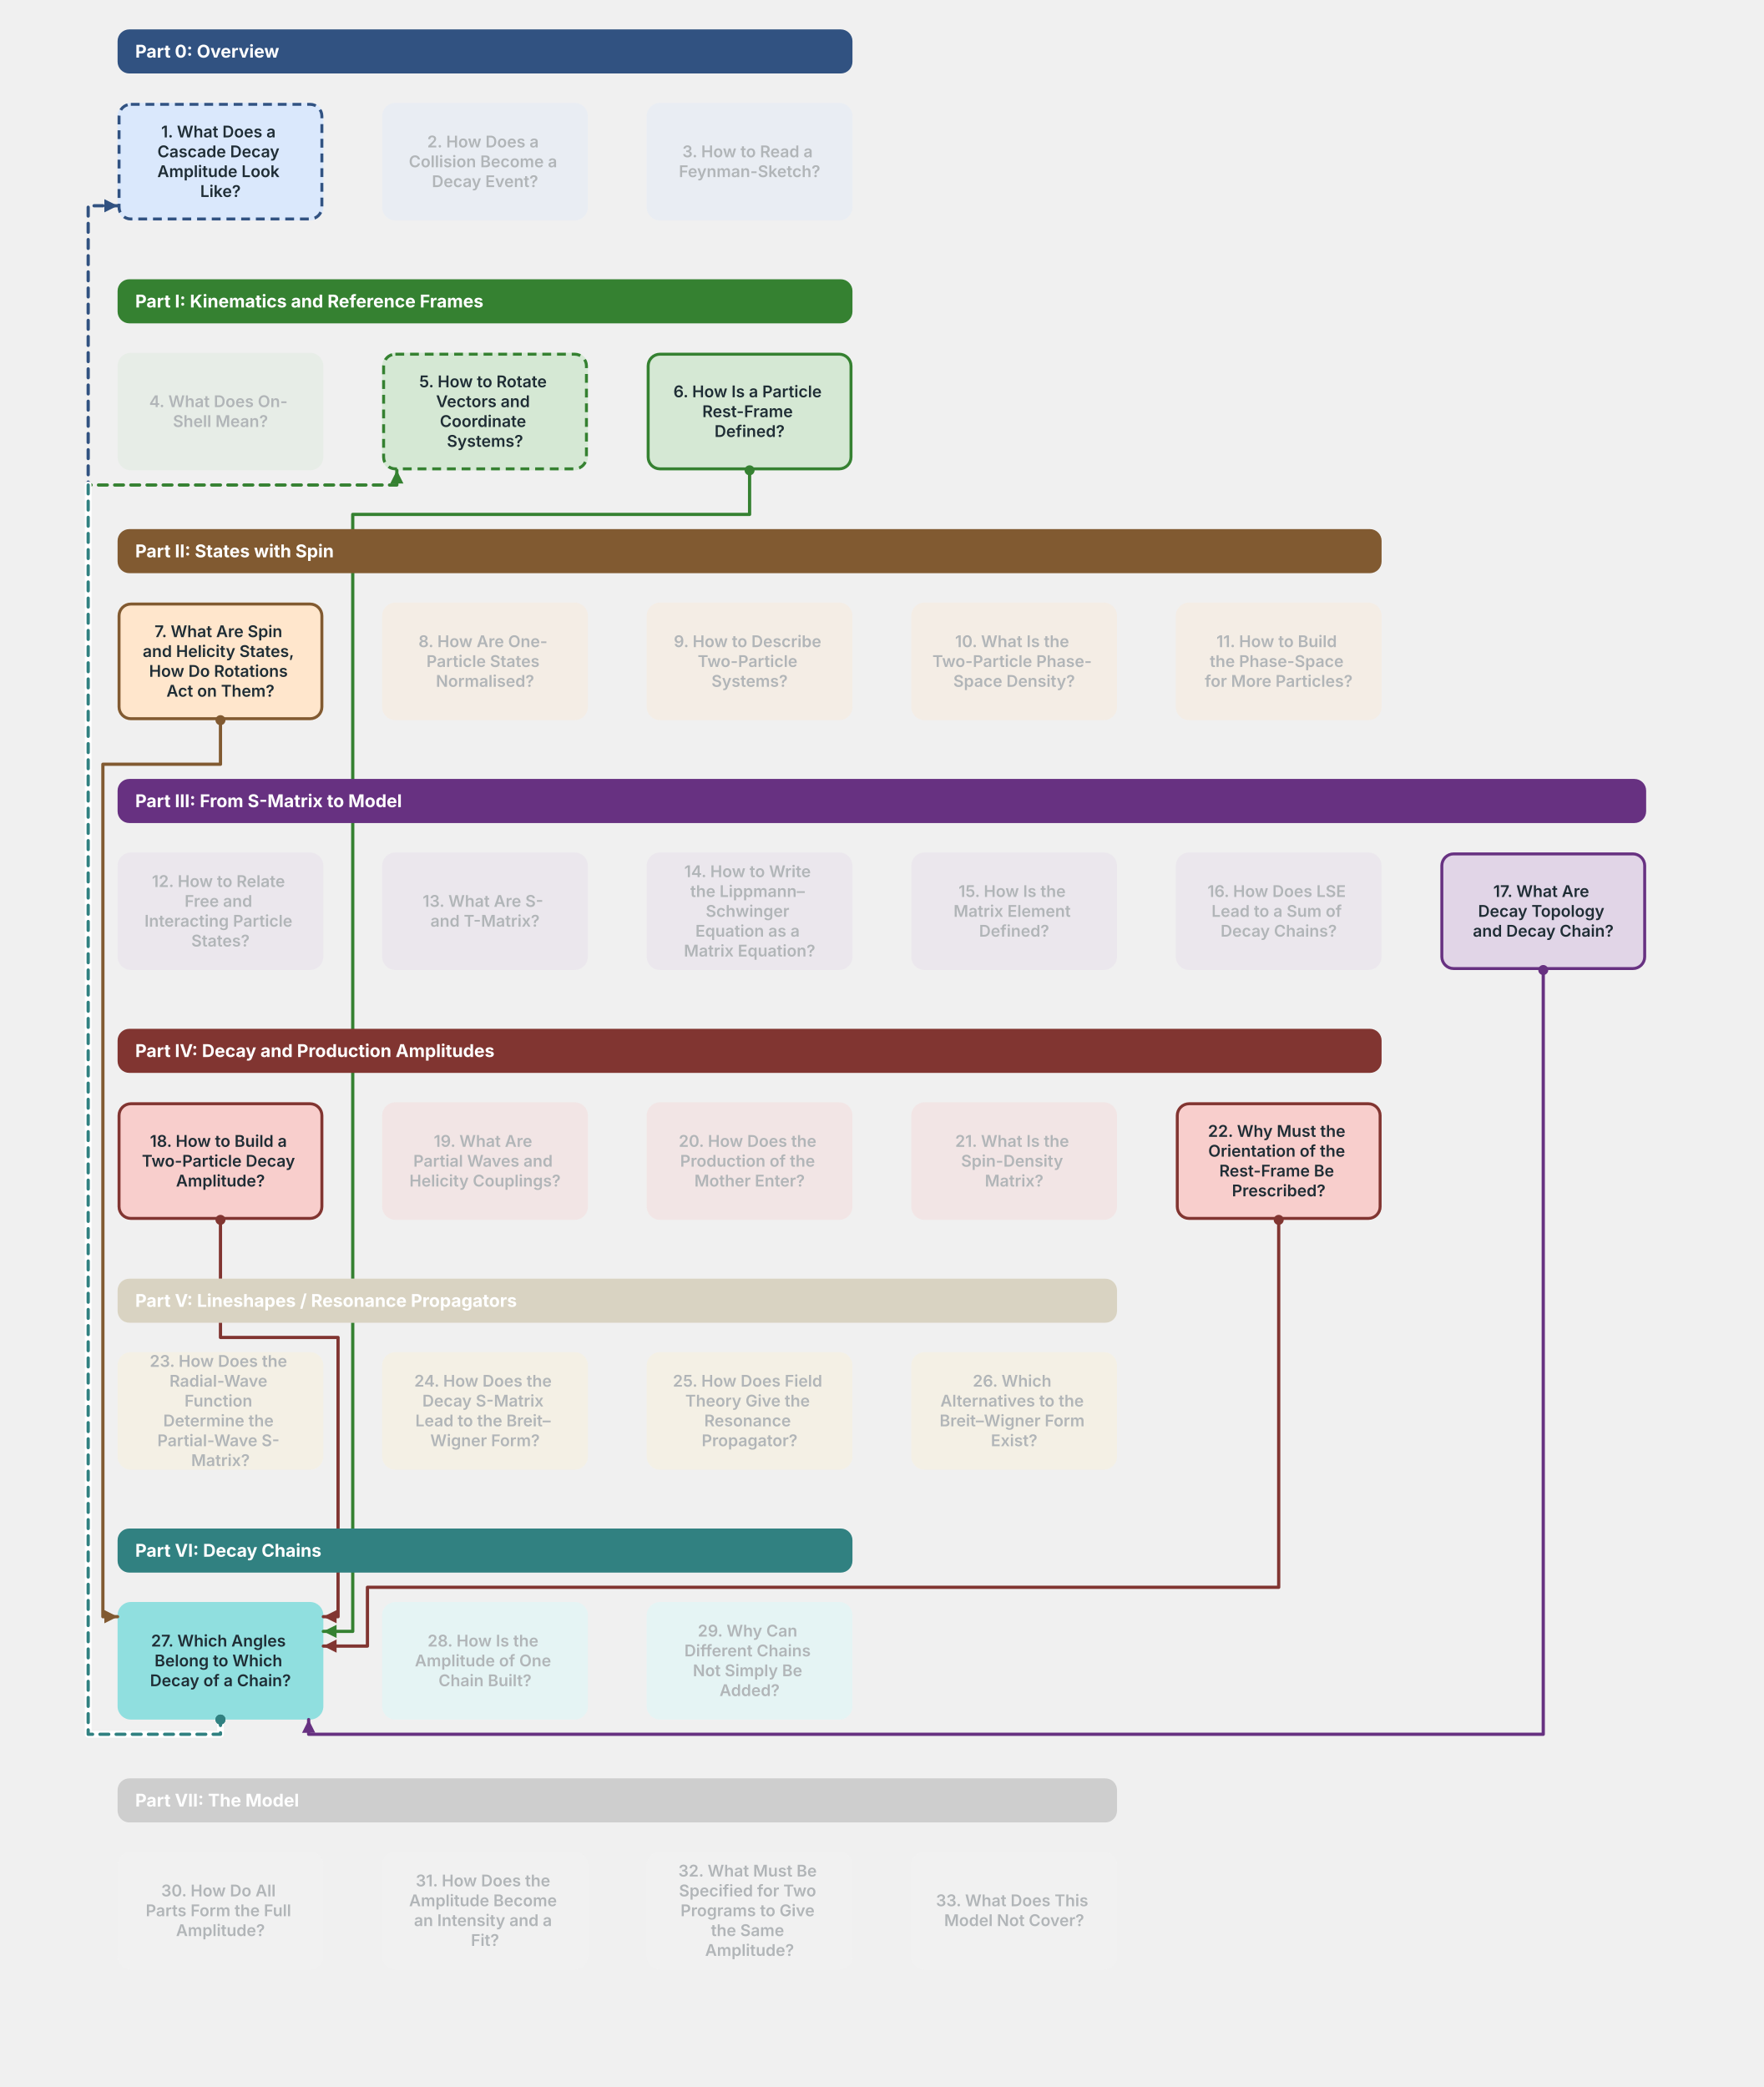
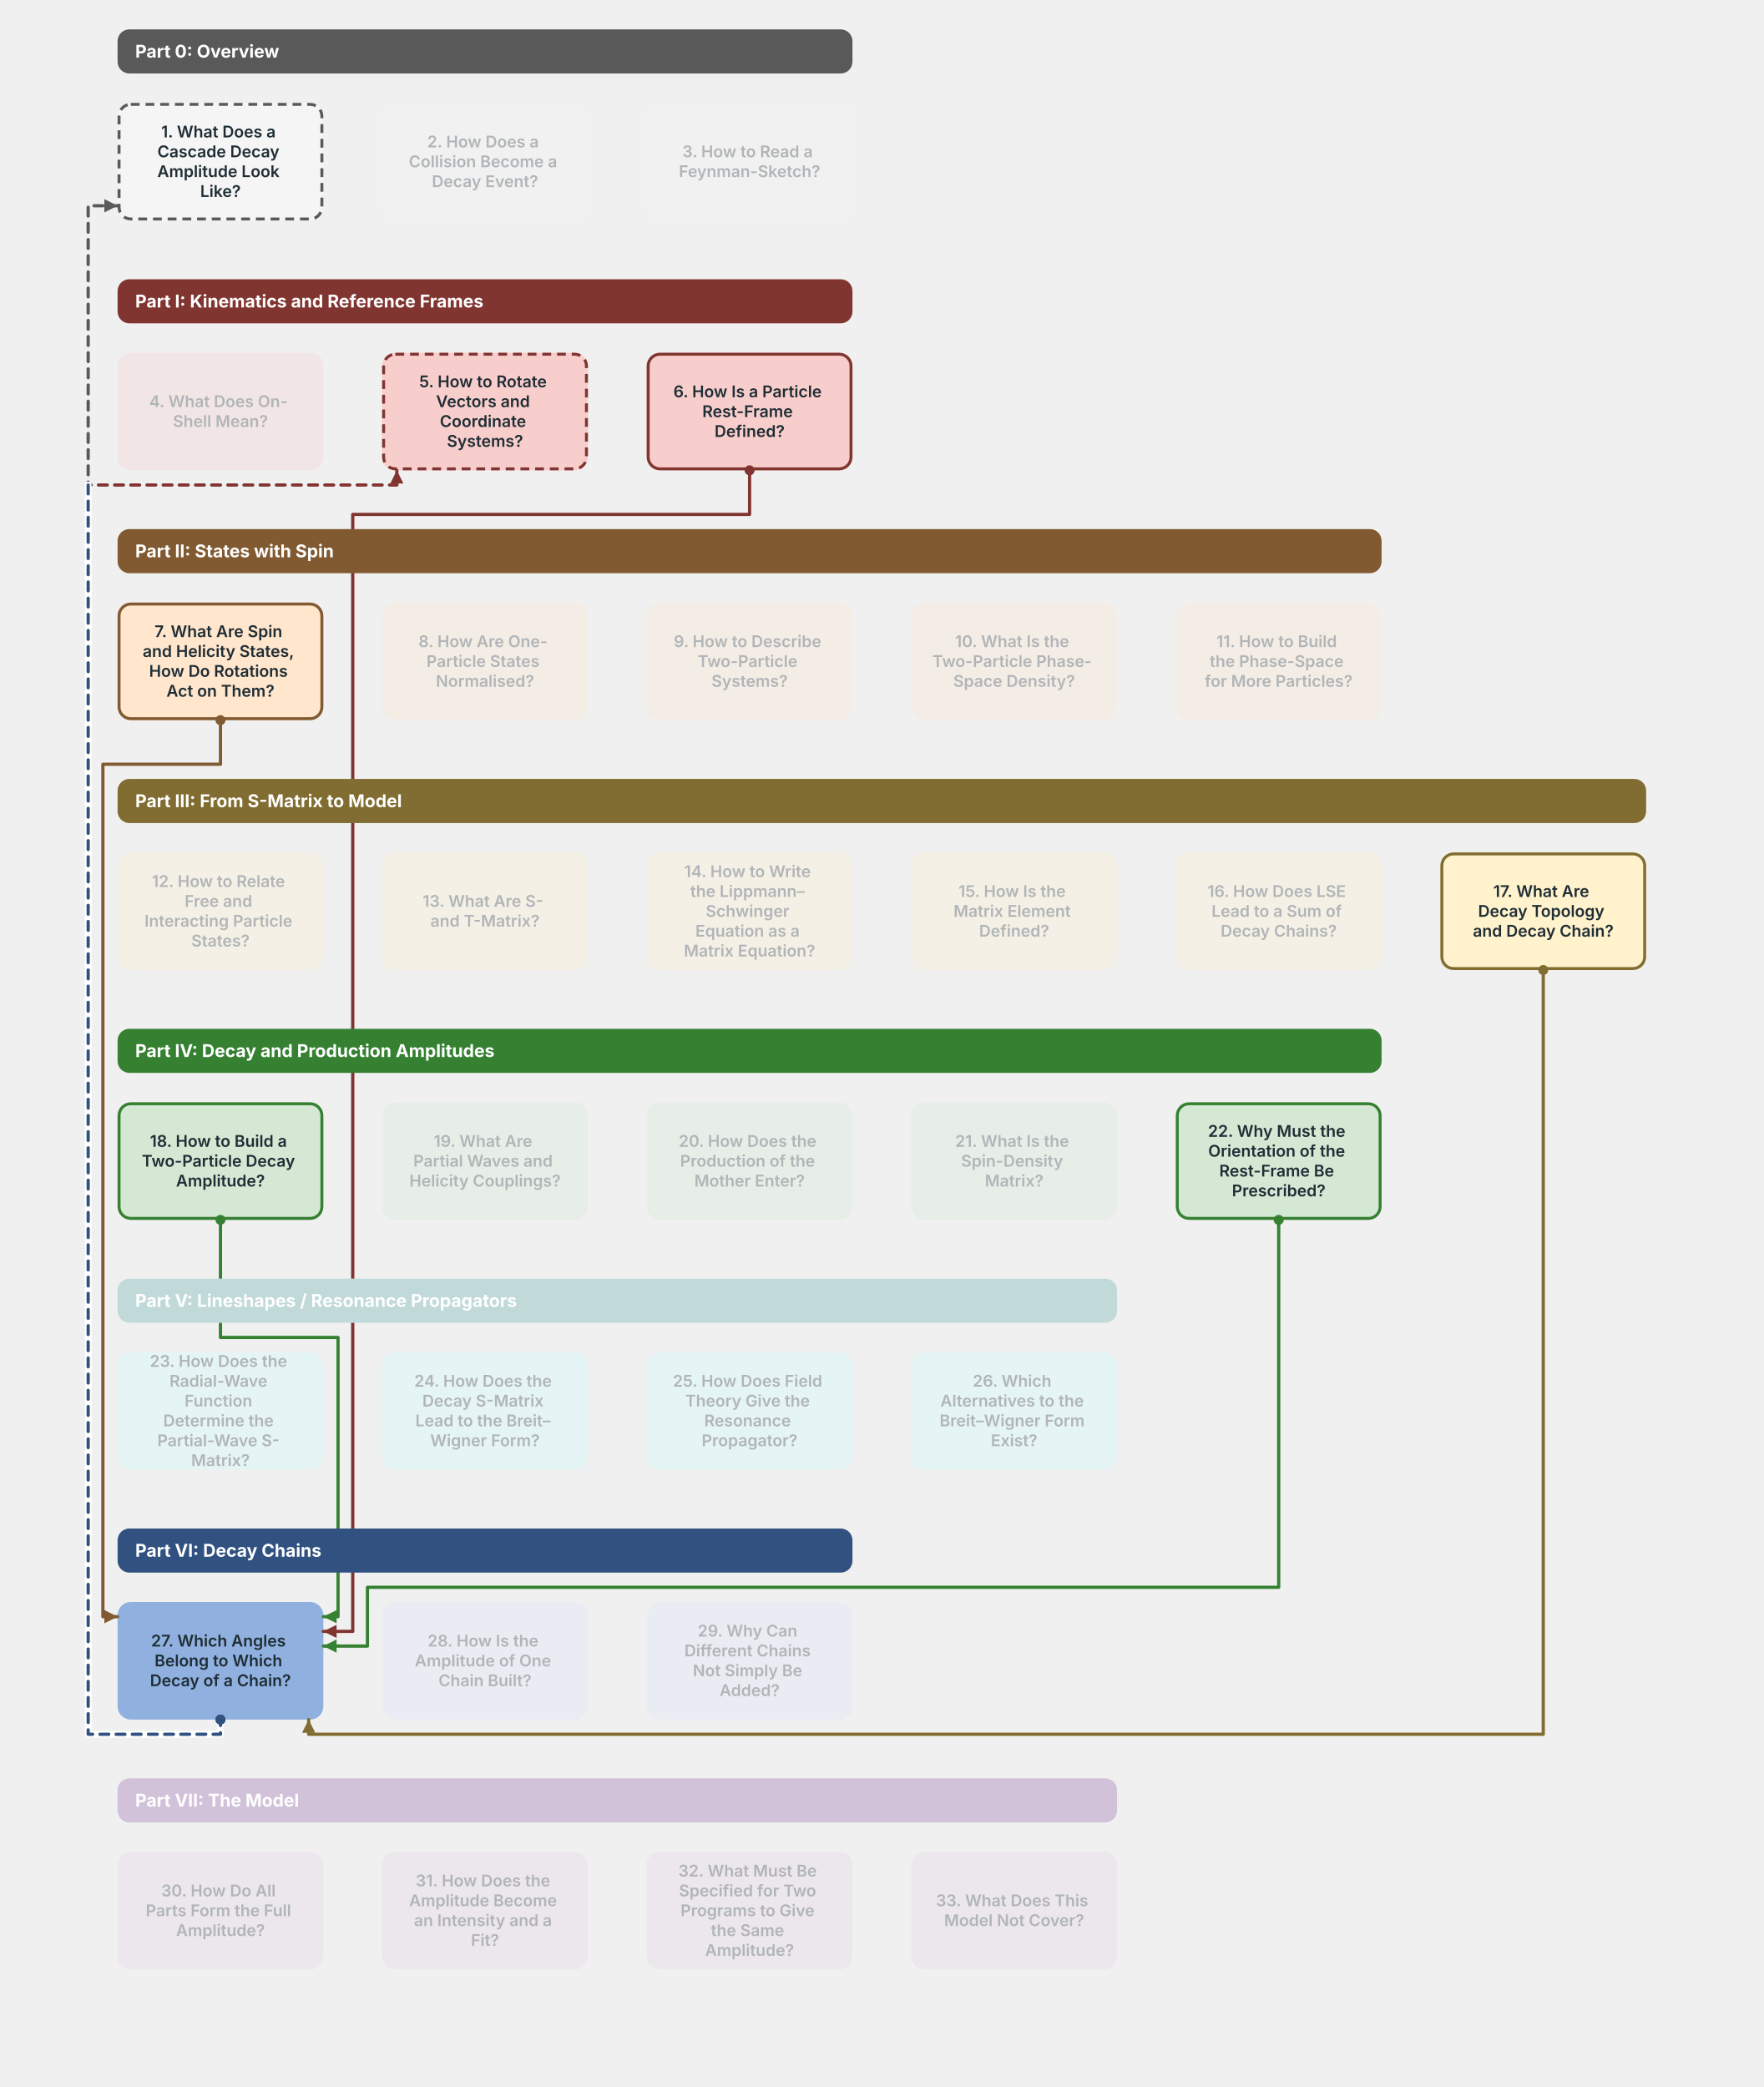
<svg xmlns="http://www.w3.org/2000/svg" viewBox="0 0 1200 1420" width="1200" height="1420" role="img" aria-label="Flow chart of the FAQ">
  <style>text{font-family:Inter,"Source Sans 3","Noto Sans","DejaVu Sans",sans-serif;font-size:11px;font-weight:600}.bar-title{font-size:12px;font-weight:700}</style>
  <g class="card" data-n="1" opacity="1">
-     <rect class="card-bg" data-n="1" x="80" y="70" width="140" height="80" rx="9" fill="#DAE8FC" />
-     <rect class="frame see" data-n="1" x="81" y="71" width="138" height="78" rx="8" fill="none" stroke="#315281" stroke-width="2" stroke-dasharray="6 4" />
+     <rect class="card-bg" data-n="1" x="80" y="70" width="140" height="80" rx="9" fill="#F5F5F5" />
+     <rect class="frame see" data-n="1" x="81" y="71" width="138" height="78" rx="8" fill="none" stroke="#595959" stroke-width="2" stroke-dasharray="6 4" />
    <text fill="#1f2d35" text-anchor="middle">
      <tspan x="150" y="93.5">1. What Does a</tspan>
      <tspan x="150" y="107.0">Cascade Decay</tspan>
      <tspan x="150" y="120.5">Amplitude Look</tspan>
      <tspan x="150" y="134.0">Like?</tspan>
    </text>
  </g>
  <g class="card" data-n="2" opacity="0.3">
-     <rect class="card-bg" data-n="2" x="260" y="70" width="140" height="80" rx="9" fill="#DAE8FC" />
+     <rect class="card-bg" data-n="2" x="260" y="70" width="140" height="80" rx="9" fill="#F5F5F5" />
    <text fill="#1f2d35" text-anchor="middle">
      <tspan x="330" y="100.3">2. How Does a</tspan>
      <tspan x="330" y="113.8">Collision Become a</tspan>
      <tspan x="330" y="127.3">Decay Event?</tspan>
    </text>
  </g>
  <g class="card" data-n="3" opacity="0.3">
-     <rect class="card-bg" data-n="3" x="440" y="70" width="140" height="80" rx="9" fill="#DAE8FC" />
+     <rect class="card-bg" data-n="3" x="440" y="70" width="140" height="80" rx="9" fill="#F5F5F5" />
    <text fill="#1f2d35" text-anchor="middle">
      <tspan x="510" y="107.0">3. How to Read a</tspan>
      <tspan x="510" y="120.5">Feynman-Sketch?</tspan>
    </text>
  </g>
  <g class="card" data-n="4" opacity="0.3">
-     <rect class="card-bg" data-n="4" x="80" y="240" width="140" height="80" rx="9" fill="#D5E8D4" />
+     <rect class="card-bg" data-n="4" x="80" y="240" width="140" height="80" rx="9" fill="#F8CECC" />
    <text fill="#1f2d35" text-anchor="middle">
      <tspan x="150" y="277.0">4. What Does On-</tspan>
      <tspan x="150" y="290.5">Shell Mean?</tspan>
    </text>
  </g>
  <g class="card" data-n="5" opacity="1">
-     <rect class="card-bg" data-n="5" x="260" y="240" width="140" height="80" rx="9" fill="#D5E8D4" />
-     <rect class="frame see" data-n="5" x="261" y="241" width="138" height="78" rx="8" fill="none" stroke="#358131" stroke-width="2" stroke-dasharray="6 4" />
+     <rect class="card-bg" data-n="5" x="260" y="240" width="140" height="80" rx="9" fill="#F8CECC" />
+     <rect class="frame see" data-n="5" x="261" y="241" width="138" height="78" rx="8" fill="none" stroke="#813531" stroke-width="2" stroke-dasharray="6 4" />
    <text fill="#1f2d35" text-anchor="middle">
      <tspan x="330" y="263.5">5. How to Rotate</tspan>
      <tspan x="330" y="277.0">Vectors and</tspan>
      <tspan x="330" y="290.5">Coordinate</tspan>
      <tspan x="330" y="304.0">Systems?</tspan>
    </text>
  </g>
  <g class="card" data-n="6" opacity="1">
-     <rect class="card-bg" data-n="6" x="440" y="240" width="140" height="80" rx="9" fill="#D5E8D4" />
-     <rect class="frame need" data-n="6" x="441" y="241" width="138" height="78" rx="8" fill="none" stroke="#358131" stroke-width="2" />
+     <rect class="card-bg" data-n="6" x="440" y="240" width="140" height="80" rx="9" fill="#F8CECC" />
+     <rect class="frame need" data-n="6" x="441" y="241" width="138" height="78" rx="8" fill="none" stroke="#813531" stroke-width="2" />
    <text fill="#1f2d35" text-anchor="middle">
      <tspan x="510" y="270.3">6. How Is a Particle</tspan>
      <tspan x="510" y="283.8">Rest-Frame</tspan>
      <tspan x="510" y="297.3">Defined?</tspan>
    </text>
  </g>
  <g class="card" data-n="7" opacity="1">
    <rect class="card-bg" data-n="7" x="80" y="410" width="140" height="80" rx="9" fill="#FFE6CC" />
    <rect class="frame need" data-n="7" x="81" y="411" width="138" height="78" rx="8" fill="none" stroke="#815A31" stroke-width="2" />
    <text fill="#1f2d35" text-anchor="middle">
      <tspan x="150" y="433.5">7. What Are Spin</tspan>
      <tspan x="150" y="447.0">and Helicity States,</tspan>
      <tspan x="150" y="460.5">How Do Rotations</tspan>
      <tspan x="150" y="474.0">Act on Them?</tspan>
    </text>
  </g>
  <g class="card" data-n="8" opacity="0.3">
    <rect class="card-bg" data-n="8" x="260" y="410" width="140" height="80" rx="9" fill="#FFE6CC" />
    <text fill="#1f2d35" text-anchor="middle">
      <tspan x="330" y="440.3">8. How Are One-</tspan>
      <tspan x="330" y="453.8">Particle States</tspan>
      <tspan x="330" y="467.3">Normalised?</tspan>
    </text>
  </g>
  <g class="card" data-n="9" opacity="0.3">
    <rect class="card-bg" data-n="9" x="440" y="410" width="140" height="80" rx="9" fill="#FFE6CC" />
    <text fill="#1f2d35" text-anchor="middle">
      <tspan x="510" y="440.3">9. How to Describe</tspan>
      <tspan x="510" y="453.8">Two-Particle</tspan>
      <tspan x="510" y="467.3">Systems?</tspan>
    </text>
  </g>
  <g class="card" data-n="10" opacity="0.3">
    <rect class="card-bg" data-n="10" x="620" y="410" width="140" height="80" rx="9" fill="#FFE6CC" />
    <text fill="#1f2d35" text-anchor="middle">
      <tspan x="690" y="440.3">10. What Is the</tspan>
      <tspan x="690" y="453.8">Two-Particle Phase-</tspan>
      <tspan x="690" y="467.3">Space Density?</tspan>
    </text>
  </g>
  <g class="card" data-n="11" opacity="0.3">
    <rect class="card-bg" data-n="11" x="800" y="410" width="140" height="80" rx="9" fill="#FFE6CC" />
    <text fill="#1f2d35" text-anchor="middle">
      <tspan x="870" y="440.3">11. How to Build</tspan>
      <tspan x="870" y="453.8">the Phase-Space</tspan>
      <tspan x="870" y="467.3">for More Particles?</tspan>
    </text>
  </g>
  <g class="card" data-n="12" opacity="0.3">
-     <rect class="card-bg" data-n="12" x="80" y="580" width="140" height="80" rx="9" fill="#E1D5E7" />
+     <rect class="card-bg" data-n="12" x="80" y="580" width="140" height="80" rx="9" fill="#FFF2CC" />
    <text fill="#1f2d35" text-anchor="middle">
      <tspan x="150" y="603.5">12. How to Relate</tspan>
      <tspan x="150" y="617.0">Free and</tspan>
      <tspan x="150" y="630.5">Interacting Particle</tspan>
      <tspan x="150" y="644.0">States?</tspan>
    </text>
  </g>
  <g class="card" data-n="13" opacity="0.3">
-     <rect class="card-bg" data-n="13" x="260" y="580" width="140" height="80" rx="9" fill="#E1D5E7" />
+     <rect class="card-bg" data-n="13" x="260" y="580" width="140" height="80" rx="9" fill="#FFF2CC" />
    <text fill="#1f2d35" text-anchor="middle">
      <tspan x="330" y="617.0">13. What Are S-</tspan>
      <tspan x="330" y="630.5">and T-Matrix?</tspan>
    </text>
  </g>
  <g class="card" data-n="14" opacity="0.3">
-     <rect class="card-bg" data-n="14" x="440" y="580" width="140" height="80" rx="9" fill="#E1D5E7" />
+     <rect class="card-bg" data-n="14" x="440" y="580" width="140" height="80" rx="9" fill="#FFF2CC" />
    <text fill="#1f2d35" text-anchor="middle">
      <tspan x="510" y="596.8">14. How to Write</tspan>
      <tspan x="510" y="610.3">the Lippmann–</tspan>
      <tspan x="510" y="623.8">Schwinger</tspan>
      <tspan x="510" y="637.3">Equation as a</tspan>
      <tspan x="510" y="650.8">Matrix Equation?</tspan>
    </text>
  </g>
  <g class="card" data-n="15" opacity="0.3">
-     <rect class="card-bg" data-n="15" x="620" y="580" width="140" height="80" rx="9" fill="#E1D5E7" />
+     <rect class="card-bg" data-n="15" x="620" y="580" width="140" height="80" rx="9" fill="#FFF2CC" />
    <text fill="#1f2d35" text-anchor="middle">
      <tspan x="690" y="610.3">15. How Is the</tspan>
      <tspan x="690" y="623.8">Matrix Element</tspan>
      <tspan x="690" y="637.3">Defined?</tspan>
    </text>
  </g>
  <g class="card" data-n="16" opacity="0.3">
-     <rect class="card-bg" data-n="16" x="800" y="580" width="140" height="80" rx="9" fill="#E1D5E7" />
+     <rect class="card-bg" data-n="16" x="800" y="580" width="140" height="80" rx="9" fill="#FFF2CC" />
    <text fill="#1f2d35" text-anchor="middle">
      <tspan x="870" y="610.3">16. How Does LSE</tspan>
      <tspan x="870" y="623.8">Lead to a Sum of</tspan>
      <tspan x="870" y="637.3">Decay Chains?</tspan>
    </text>
  </g>
  <g class="card" data-n="17" opacity="1">
-     <rect class="card-bg" data-n="17" x="980" y="580" width="140" height="80" rx="9" fill="#E1D5E7" />
-     <rect class="frame need" data-n="17" x="981" y="581" width="138" height="78" rx="8" fill="none" stroke="#673181" stroke-width="2" />
+     <rect class="card-bg" data-n="17" x="980" y="580" width="140" height="80" rx="9" fill="#FFF2CC" />
+     <rect class="frame need" data-n="17" x="981" y="581" width="138" height="78" rx="8" fill="none" stroke="#816D31" stroke-width="2" />
    <text fill="#1f2d35" text-anchor="middle">
      <tspan x="1050" y="610.3">17. What Are</tspan>
      <tspan x="1050" y="623.8">Decay Topology</tspan>
      <tspan x="1050" y="637.3">and Decay Chain?</tspan>
    </text>
  </g>
  <g class="card" data-n="18" opacity="1">
-     <rect class="card-bg" data-n="18" x="80" y="750" width="140" height="80" rx="9" fill="#F8CECC" />
-     <rect class="frame need" data-n="18" x="81" y="751" width="138" height="78" rx="8" fill="none" stroke="#813531" stroke-width="2" />
+     <rect class="card-bg" data-n="18" x="80" y="750" width="140" height="80" rx="9" fill="#D5E8D4" />
+     <rect class="frame need" data-n="18" x="81" y="751" width="138" height="78" rx="8" fill="none" stroke="#358131" stroke-width="2" />
    <text fill="#1f2d35" text-anchor="middle">
      <tspan x="150" y="780.3">18. How to Build a</tspan>
      <tspan x="150" y="793.8">Two-Particle Decay</tspan>
      <tspan x="150" y="807.3">Amplitude?</tspan>
    </text>
  </g>
  <g class="card" data-n="19" opacity="0.3">
-     <rect class="card-bg" data-n="19" x="260" y="750" width="140" height="80" rx="9" fill="#F8CECC" />
+     <rect class="card-bg" data-n="19" x="260" y="750" width="140" height="80" rx="9" fill="#D5E8D4" />
    <text fill="#1f2d35" text-anchor="middle">
      <tspan x="330" y="780.3">19. What Are</tspan>
      <tspan x="330" y="793.8">Partial Waves and</tspan>
      <tspan x="330" y="807.3">Helicity Couplings?</tspan>
    </text>
  </g>
  <g class="card" data-n="20" opacity="0.3">
-     <rect class="card-bg" data-n="20" x="440" y="750" width="140" height="80" rx="9" fill="#F8CECC" />
+     <rect class="card-bg" data-n="20" x="440" y="750" width="140" height="80" rx="9" fill="#D5E8D4" />
    <text fill="#1f2d35" text-anchor="middle">
      <tspan x="510" y="780.3">20. How Does the</tspan>
      <tspan x="510" y="793.8">Production of the</tspan>
      <tspan x="510" y="807.3">Mother Enter?</tspan>
    </text>
  </g>
  <g class="card" data-n="21" opacity="0.3">
-     <rect class="card-bg" data-n="21" x="620" y="750" width="140" height="80" rx="9" fill="#F8CECC" />
+     <rect class="card-bg" data-n="21" x="620" y="750" width="140" height="80" rx="9" fill="#D5E8D4" />
    <text fill="#1f2d35" text-anchor="middle">
      <tspan x="690" y="780.3">21. What Is the</tspan>
      <tspan x="690" y="793.8">Spin-Density</tspan>
      <tspan x="690" y="807.3">Matrix?</tspan>
    </text>
  </g>
  <g class="card" data-n="22" opacity="1">
-     <rect class="card-bg" data-n="22" x="800" y="750" width="140" height="80" rx="9" fill="#F8CECC" />
-     <rect class="frame need" data-n="22" x="801" y="751" width="138" height="78" rx="8" fill="none" stroke="#813531" stroke-width="2" />
+     <rect class="card-bg" data-n="22" x="800" y="750" width="140" height="80" rx="9" fill="#D5E8D4" />
+     <rect class="frame need" data-n="22" x="801" y="751" width="138" height="78" rx="8" fill="none" stroke="#358131" stroke-width="2" />
    <text fill="#1f2d35" text-anchor="middle">
      <tspan x="870" y="773.5">22. Why Must the</tspan>
      <tspan x="870" y="787.0">Orientation of the</tspan>
      <tspan x="870" y="800.5">Rest-Frame Be</tspan>
      <tspan x="870" y="814.0">Prescribed?</tspan>
    </text>
  </g>
  <g class="card" data-n="23" opacity="0.3">
-     <rect class="card-bg" data-n="23" x="80" y="920" width="140" height="80" rx="9" fill="#FFF2CC" />
+     <rect class="card-bg" data-n="23" x="80" y="920" width="140" height="80" rx="9" fill="#CCFFFF" />
    <text fill="#1f2d35" text-anchor="middle">
      <tspan x="150" y="930.0">23. How Does the</tspan>
      <tspan x="150" y="943.5">Radial-Wave</tspan>
      <tspan x="150" y="957.0">Function</tspan>
      <tspan x="150" y="970.5">Determine the</tspan>
      <tspan x="150" y="984.0">Partial-Wave S-</tspan>
      <tspan x="150" y="997.5">Matrix?</tspan>
    </text>
  </g>
  <g class="card" data-n="24" opacity="0.3">
-     <rect class="card-bg" data-n="24" x="260" y="920" width="140" height="80" rx="9" fill="#FFF2CC" />
+     <rect class="card-bg" data-n="24" x="260" y="920" width="140" height="80" rx="9" fill="#CCFFFF" />
    <text fill="#1f2d35" text-anchor="middle">
      <tspan x="330" y="943.5">24. How Does the</tspan>
      <tspan x="330" y="957.0">Decay S-Matrix</tspan>
      <tspan x="330" y="970.5">Lead to the Breit–</tspan>
      <tspan x="330" y="984.0">Wigner Form?</tspan>
    </text>
  </g>
  <g class="card" data-n="25" opacity="0.3">
-     <rect class="card-bg" data-n="25" x="440" y="920" width="140" height="80" rx="9" fill="#FFF2CC" />
+     <rect class="card-bg" data-n="25" x="440" y="920" width="140" height="80" rx="9" fill="#CCFFFF" />
    <text fill="#1f2d35" text-anchor="middle">
      <tspan x="510" y="943.5">25. How Does Field</tspan>
      <tspan x="510" y="957.0">Theory Give the</tspan>
      <tspan x="510" y="970.5">Resonance</tspan>
      <tspan x="510" y="984.0">Propagator?</tspan>
    </text>
  </g>
  <g class="card" data-n="26" opacity="0.3">
-     <rect class="card-bg" data-n="26" x="620" y="920" width="140" height="80" rx="9" fill="#FFF2CC" />
+     <rect class="card-bg" data-n="26" x="620" y="920" width="140" height="80" rx="9" fill="#CCFFFF" />
    <text fill="#1f2d35" text-anchor="middle">
      <tspan x="690" y="943.5">26. Which</tspan>
      <tspan x="690" y="957.0">Alternatives to the</tspan>
      <tspan x="690" y="970.5">Breit–Wigner Form</tspan>
      <tspan x="690" y="984.0">Exist?</tspan>
    </text>
  </g>
  <g class="card" data-n="27" opacity="1">
-     <rect class="card-bg" data-n="27" x="80" y="1090" width="140" height="80" rx="9" fill="#90DFDF" />
+     <rect class="card-bg" data-n="27" x="80" y="1090" width="140" height="80" rx="9" fill="#90B1DF" />
    <text fill="#1f2d35" text-anchor="middle">
      <tspan x="150" y="1120.3">27. Which Angles</tspan>
      <tspan x="150" y="1133.8">Belong to Which</tspan>
      <tspan x="150" y="1147.3">Decay of a Chain?</tspan>
    </text>
  </g>
  <g class="card" data-n="28" opacity="0.3">
-     <rect class="card-bg" data-n="28" x="260" y="1090" width="140" height="80" rx="9" fill="#CCFFFF" />
+     <rect class="card-bg" data-n="28" x="260" y="1090" width="140" height="80" rx="9" fill="#DAE8FC" />
    <text fill="#1f2d35" text-anchor="middle">
      <tspan x="330" y="1120.3">28. How Is the</tspan>
      <tspan x="330" y="1133.8">Amplitude of One</tspan>
      <tspan x="330" y="1147.3">Chain Built?</tspan>
    </text>
  </g>
  <g class="card" data-n="29" opacity="0.3">
-     <rect class="card-bg" data-n="29" x="440" y="1090" width="140" height="80" rx="9" fill="#CCFFFF" />
+     <rect class="card-bg" data-n="29" x="440" y="1090" width="140" height="80" rx="9" fill="#DAE8FC" />
    <text fill="#1f2d35" text-anchor="middle">
      <tspan x="510" y="1113.5">29. Why Can</tspan>
      <tspan x="510" y="1127.0">Different Chains</tspan>
      <tspan x="510" y="1140.5">Not Simply Be</tspan>
      <tspan x="510" y="1154.0">Added?</tspan>
    </text>
  </g>
  <g class="card" data-n="30" opacity="0.3">
-     <rect class="card-bg" data-n="30" x="80" y="1260" width="140" height="80" rx="9" fill="#F5F5F5" />
+     <rect class="card-bg" data-n="30" x="80" y="1260" width="140" height="80" rx="9" fill="#E1D5E7" />
    <text fill="#1f2d35" text-anchor="middle">
      <tspan x="150" y="1290.3">30. How Do All</tspan>
      <tspan x="150" y="1303.8">Parts Form the Full</tspan>
      <tspan x="150" y="1317.3">Amplitude?</tspan>
    </text>
  </g>
  <g class="card" data-n="31" opacity="0.3">
-     <rect class="card-bg" data-n="31" x="260" y="1260" width="140" height="80" rx="9" fill="#F5F5F5" />
+     <rect class="card-bg" data-n="31" x="260" y="1260" width="140" height="80" rx="9" fill="#E1D5E7" />
    <text fill="#1f2d35" text-anchor="middle">
      <tspan x="330" y="1283.5">31. How Does the</tspan>
      <tspan x="330" y="1297.0">Amplitude Become</tspan>
      <tspan x="330" y="1310.5">an Intensity and a</tspan>
      <tspan x="330" y="1324.0">Fit?</tspan>
    </text>
  </g>
  <g class="card" data-n="32" opacity="0.3">
-     <rect class="card-bg" data-n="32" x="440" y="1260" width="140" height="80" rx="9" fill="#F5F5F5" />
+     <rect class="card-bg" data-n="32" x="440" y="1260" width="140" height="80" rx="9" fill="#E1D5E7" />
    <text fill="#1f2d35" text-anchor="middle">
      <tspan x="510" y="1276.8">32. What Must Be</tspan>
      <tspan x="510" y="1290.3">Specified for Two</tspan>
      <tspan x="510" y="1303.8">Programs to Give</tspan>
      <tspan x="510" y="1317.3">the Same</tspan>
      <tspan x="510" y="1330.8">Amplitude?</tspan>
    </text>
  </g>
  <g class="card" data-n="33" opacity="0.3">
-     <rect class="card-bg" data-n="33" x="620" y="1260" width="140" height="80" rx="9" fill="#F5F5F5" />
+     <rect class="card-bg" data-n="33" x="620" y="1260" width="140" height="80" rx="9" fill="#E1D5E7" />
    <text fill="#1f2d35" text-anchor="middle">
      <tspan x="690" y="1297.0">33. What Does This</tspan>
      <tspan x="690" y="1310.5">Model Not Cover?</tspan>
    </text>
  </g>
  <g class="lines" fill="none" stroke-linejoin="round" stroke-linecap="round">
-     <path class="see" data-card="1" data-from="27" data-to="1" d="M150 1170 L150 1180 L60 1180 L60 140 L80 140" stroke="#315281" stroke-width="2.2" stroke-dasharray="6 5" />
-     <path class="see" data-card="5" data-from="27" data-to="5" d="M150 1170 L150 1180 L60 1180 L60 330 L270 330 L270 320" stroke="#358131" stroke-width="2.2" stroke-dasharray="6 5" />
+     <path class="see" data-card="1" data-from="27" data-to="1" d="M150 1170 L150 1180 L60 1180 L60 140 L80 140" stroke="#595959" stroke-width="2.2" stroke-dasharray="6 5" />
+     <path class="see" data-card="5" data-from="27" data-to="5" d="M150 1170 L150 1180 L60 1180 L60 330 L270 330 L270 320" stroke="#813531" stroke-width="2.2" stroke-dasharray="6 5" />
    <path class="trunk-under" d="M60 330 L60 1180 L150 1180 L150 1170" stroke="#fff" stroke-width="4.6" />
-     <path class="trunk" d="M60 330 L60 1180 L150 1180 L150 1170" stroke="#318181" stroke-width="2.2" stroke-dasharray="6 5" />
+     <path class="trunk" d="M60 330 L60 1180 L150 1180 L150 1170" stroke="#315281" stroke-width="2.2" stroke-dasharray="6 5" />
    <path class="need" data-card="7" data-from="7" data-to="27" d="M150 490 L150 520 L70 520 L70 1100 L80 1100" stroke="#815A31" stroke-width="2.2" />
-     <path class="need" data-card="18" data-from="18" data-to="27" d="M150 830 L150 910 L230 910 L230 1100 L220 1100" stroke="#813531" stroke-width="2.2" />
-     <path class="need" data-card="6" data-from="6" data-to="27" d="M510 320 L510 350 L240 350 L240 1110 L220 1110" stroke="#358131" stroke-width="2.2" />
-     <path class="need" data-card="22" data-from="22" data-to="27" d="M870 830 L870 1080 L250 1080 L250 1120 L220 1120" stroke="#813531" stroke-width="2.2" />
-     <path class="need" data-card="17" data-from="17" data-to="27" d="M1050 660 L1050 1180 L210 1180 L210 1170" stroke="#673181" stroke-width="2.2" />
+     <path class="need" data-card="18" data-from="18" data-to="27" d="M150 830 L150 910 L230 910 L230 1100 L220 1100" stroke="#358131" stroke-width="2.2" />
+     <path class="need" data-card="6" data-from="6" data-to="27" d="M510 320 L510 350 L240 350 L240 1110 L220 1110" stroke="#813531" stroke-width="2.2" />
+     <path class="need" data-card="22" data-from="22" data-to="27" d="M870 830 L870 1080 L250 1080 L250 1120 L220 1120" stroke="#358131" stroke-width="2.2" />
+     <path class="need" data-card="17" data-from="17" data-to="27" d="M1050 660 L1050 1180 L210 1180 L210 1170" stroke="#816D31" stroke-width="2.2" />
    <polygon class="arrow" data-card="7" points="80,1100 71,1104.5 71,1095.5" fill="#815A31" stroke="none" />
-     <polygon class="arrow" data-card="18" points="220,1100 229,1095.5 229,1104.5" fill="#813531" stroke="none" />
-     <polygon class="arrow" data-card="1" points="80,140 71,144.5 71,135.5" fill="#315281" stroke="none" />
-     <polygon class="arrow" data-card="6" points="220,1110 229,1105.5 229,1114.5" fill="#358131" stroke="none" />
-     <polygon class="arrow" data-card="5" points="270,320 274.5,329 265.5,329" fill="#358131" stroke="none" />
-     <polygon class="arrow" data-card="22" points="220,1120 229,1115.5 229,1124.5" fill="#813531" stroke="none" />
-     <polygon class="arrow" data-card="17" points="210,1170 214.5,1179 205.5,1179" fill="#673181" stroke="none" />
+     <polygon class="arrow" data-card="18" points="220,1100 229,1095.5 229,1104.5" fill="#358131" stroke="none" />
+     <polygon class="arrow" data-card="1" points="80,140 71,144.5 71,135.5" fill="#595959" stroke="none" />
+     <polygon class="arrow" data-card="6" points="220,1110 229,1105.5 229,1114.5" fill="#813531" stroke="none" />
+     <polygon class="arrow" data-card="5" points="270,320 274.5,329 265.5,329" fill="#813531" stroke="none" />
+     <polygon class="arrow" data-card="22" points="220,1120 229,1115.5 229,1124.5" fill="#358131" stroke="none" />
+     <polygon class="arrow" data-card="17" points="210,1170 214.5,1179 205.5,1179" fill="#816D31" stroke="none" />
    <circle class="start" data-card="7" cx="150" cy="490" r="3.4" fill="#815A31" stroke="none" />
-     <circle class="start" data-card="18" cx="150" cy="830" r="3.4" fill="#813531" stroke="none" />
-     <circle class="start" data-card="1" cx="150" cy="1170" r="3.4" fill="#318181" stroke="none" />
-     <circle class="start" data-card="6" cx="510" cy="320" r="3.4" fill="#358131" stroke="none" />
-     <circle class="start" data-card="5" cx="150" cy="1170" r="3.4" fill="#318181" stroke="none" />
-     <circle class="start" data-card="22" cx="870" cy="830" r="3.4" fill="#813531" stroke="none" />
-     <circle class="start" data-card="17" cx="1050" cy="660" r="3.4" fill="#673181" stroke="none" />
+     <circle class="start" data-card="18" cx="150" cy="830" r="3.4" fill="#358131" stroke="none" />
+     <circle class="start" data-card="1" cx="150" cy="1170" r="3.4" fill="#315281" stroke="none" />
+     <circle class="start" data-card="6" cx="510" cy="320" r="3.4" fill="#813531" stroke="none" />
+     <circle class="start" data-card="5" cx="150" cy="1170" r="3.4" fill="#315281" stroke="none" />
+     <circle class="start" data-card="22" cx="870" cy="830" r="3.4" fill="#358131" stroke="none" />
+     <circle class="start" data-card="17" cx="1050" cy="660" r="3.4" fill="#816D31" stroke="none" />
  </g>
  <g class="bar" data-part="0" opacity="1">
-     <rect x="80" y="20" width="500" height="30" rx="8" fill="#315281" />
+     <rect x="80" y="20" width="500" height="30" rx="8" fill="#595959" />
    <text class="bar-title" x="92" y="39.2" fill="#fff">Part 0: Overview</text>
  </g>
  <g class="bar" data-part="1" opacity="1">
-     <rect x="80" y="190" width="500" height="30" rx="8" fill="#358131" />
+     <rect x="80" y="190" width="500" height="30" rx="8" fill="#813531" />
    <text class="bar-title" x="92" y="209.2" fill="#fff">Part I: Kinematics and Reference Frames</text>
  </g>
  <g class="bar" data-part="2" opacity="1">
    <rect x="80" y="360" width="860" height="30" rx="8" fill="#815A31" />
    <text class="bar-title" x="92" y="379.2" fill="#fff">Part II: States with Spin</text>
  </g>
  <g class="bar" data-part="3" opacity="1">
-     <rect x="80" y="530" width="1040" height="30" rx="8" fill="#673181" />
+     <rect x="80" y="530" width="1040" height="30" rx="8" fill="#816D31" />
    <text class="bar-title" x="92" y="549.2" fill="#fff">Part III: From S-Matrix to Model</text>
  </g>
  <g class="bar" data-part="4" opacity="1">
-     <rect x="80" y="700" width="860" height="30" rx="8" fill="#813531" />
+     <rect x="80" y="700" width="860" height="30" rx="8" fill="#358131" />
    <text class="bar-title" x="92" y="719.2" fill="#fff">Part IV: Decay and Production Amplitudes</text>
  </g>
  <rect class="bar-underlay" x="80" y="870" width="680" height="30" rx="8" fill="#fff" />
  <g class="bar" data-part="5" opacity="0.3">
-     <rect x="80" y="870" width="680" height="30" rx="8" fill="#816D31" />
+     <rect x="80" y="870" width="680" height="30" rx="8" fill="#318181" />
    <text class="bar-title" x="92" y="889.2" fill="#fff">Part V: Lineshapes / Resonance Propagators</text>
  </g>
  <g class="bar" data-part="6" opacity="1">
-     <rect x="80" y="1040" width="500" height="30" rx="8" fill="#318181" />
+     <rect x="80" y="1040" width="500" height="30" rx="8" fill="#315281" />
    <text class="bar-title" x="92" y="1059.2" fill="#fff">Part VI: Decay Chains</text>
  </g>
  <rect class="bar-underlay" x="80" y="1210" width="680" height="30" rx="8" fill="#fff" />
  <g class="bar" data-part="7" opacity="0.3">
-     <rect x="80" y="1210" width="680" height="30" rx="8" fill="#595959" />
+     <rect x="80" y="1210" width="680" height="30" rx="8" fill="#673181" />
    <text class="bar-title" x="92" y="1229.2" fill="#fff">Part VII: The Model</text>
  </g>
</svg>
